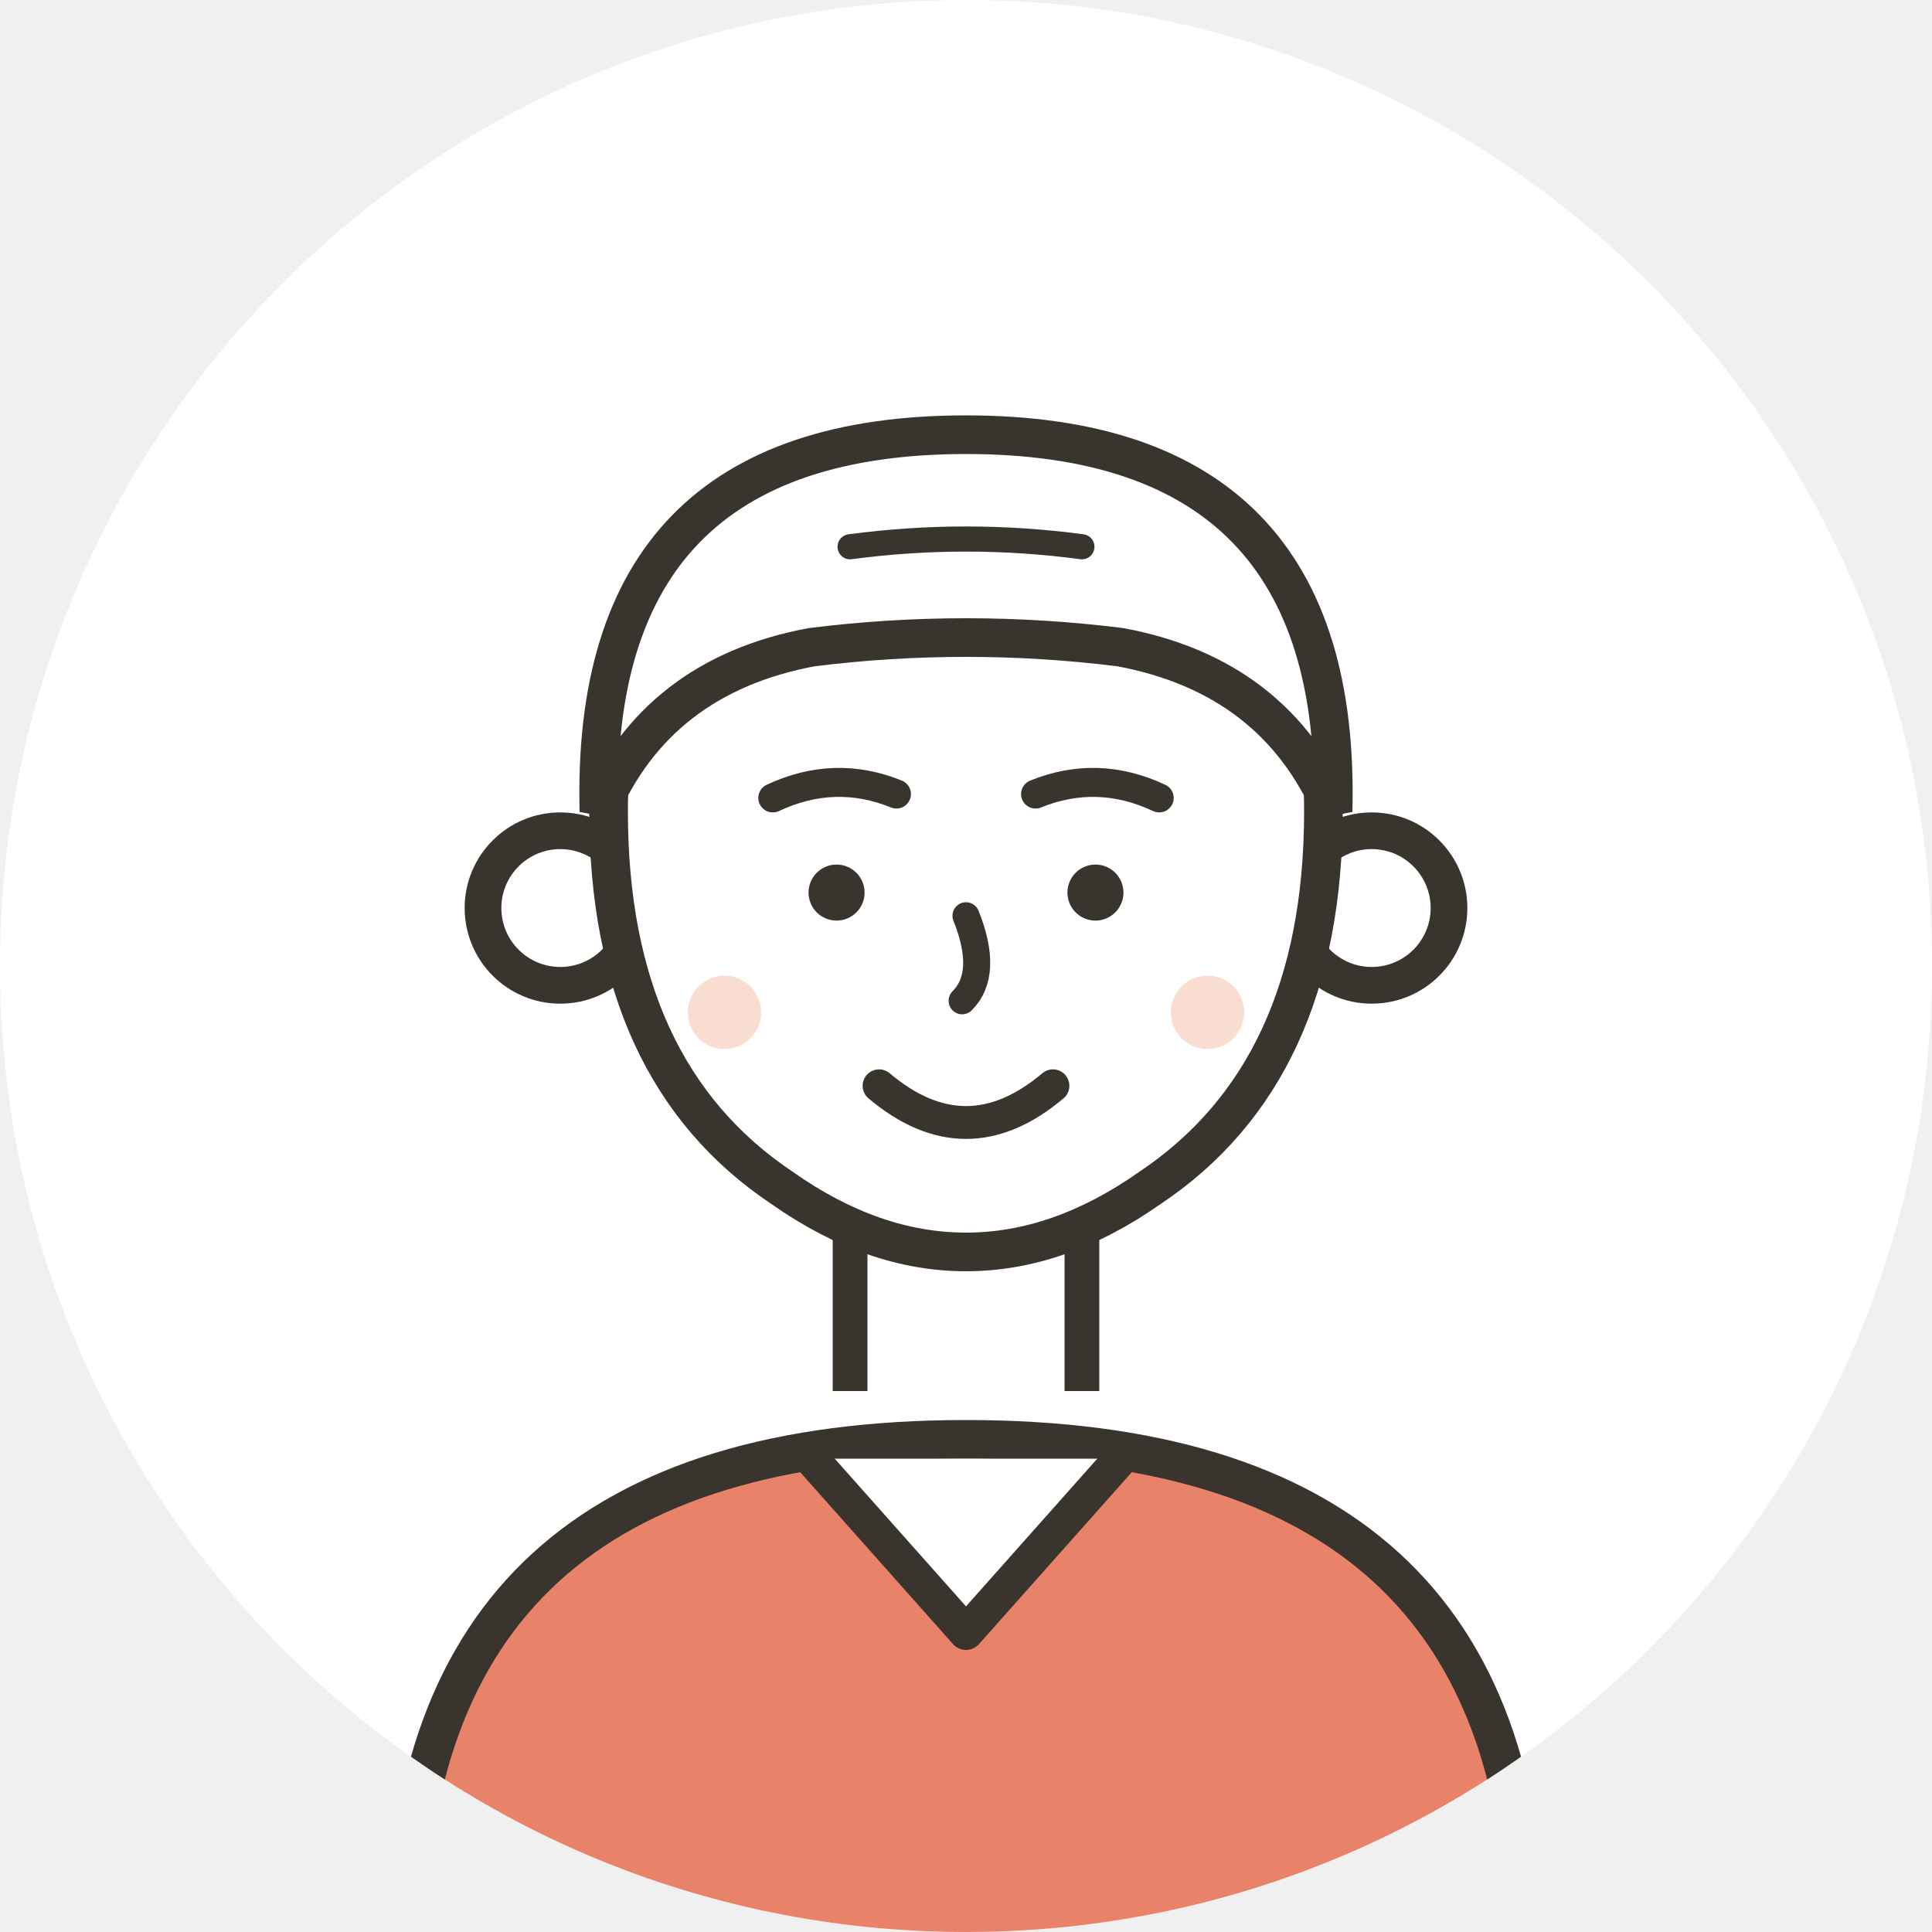
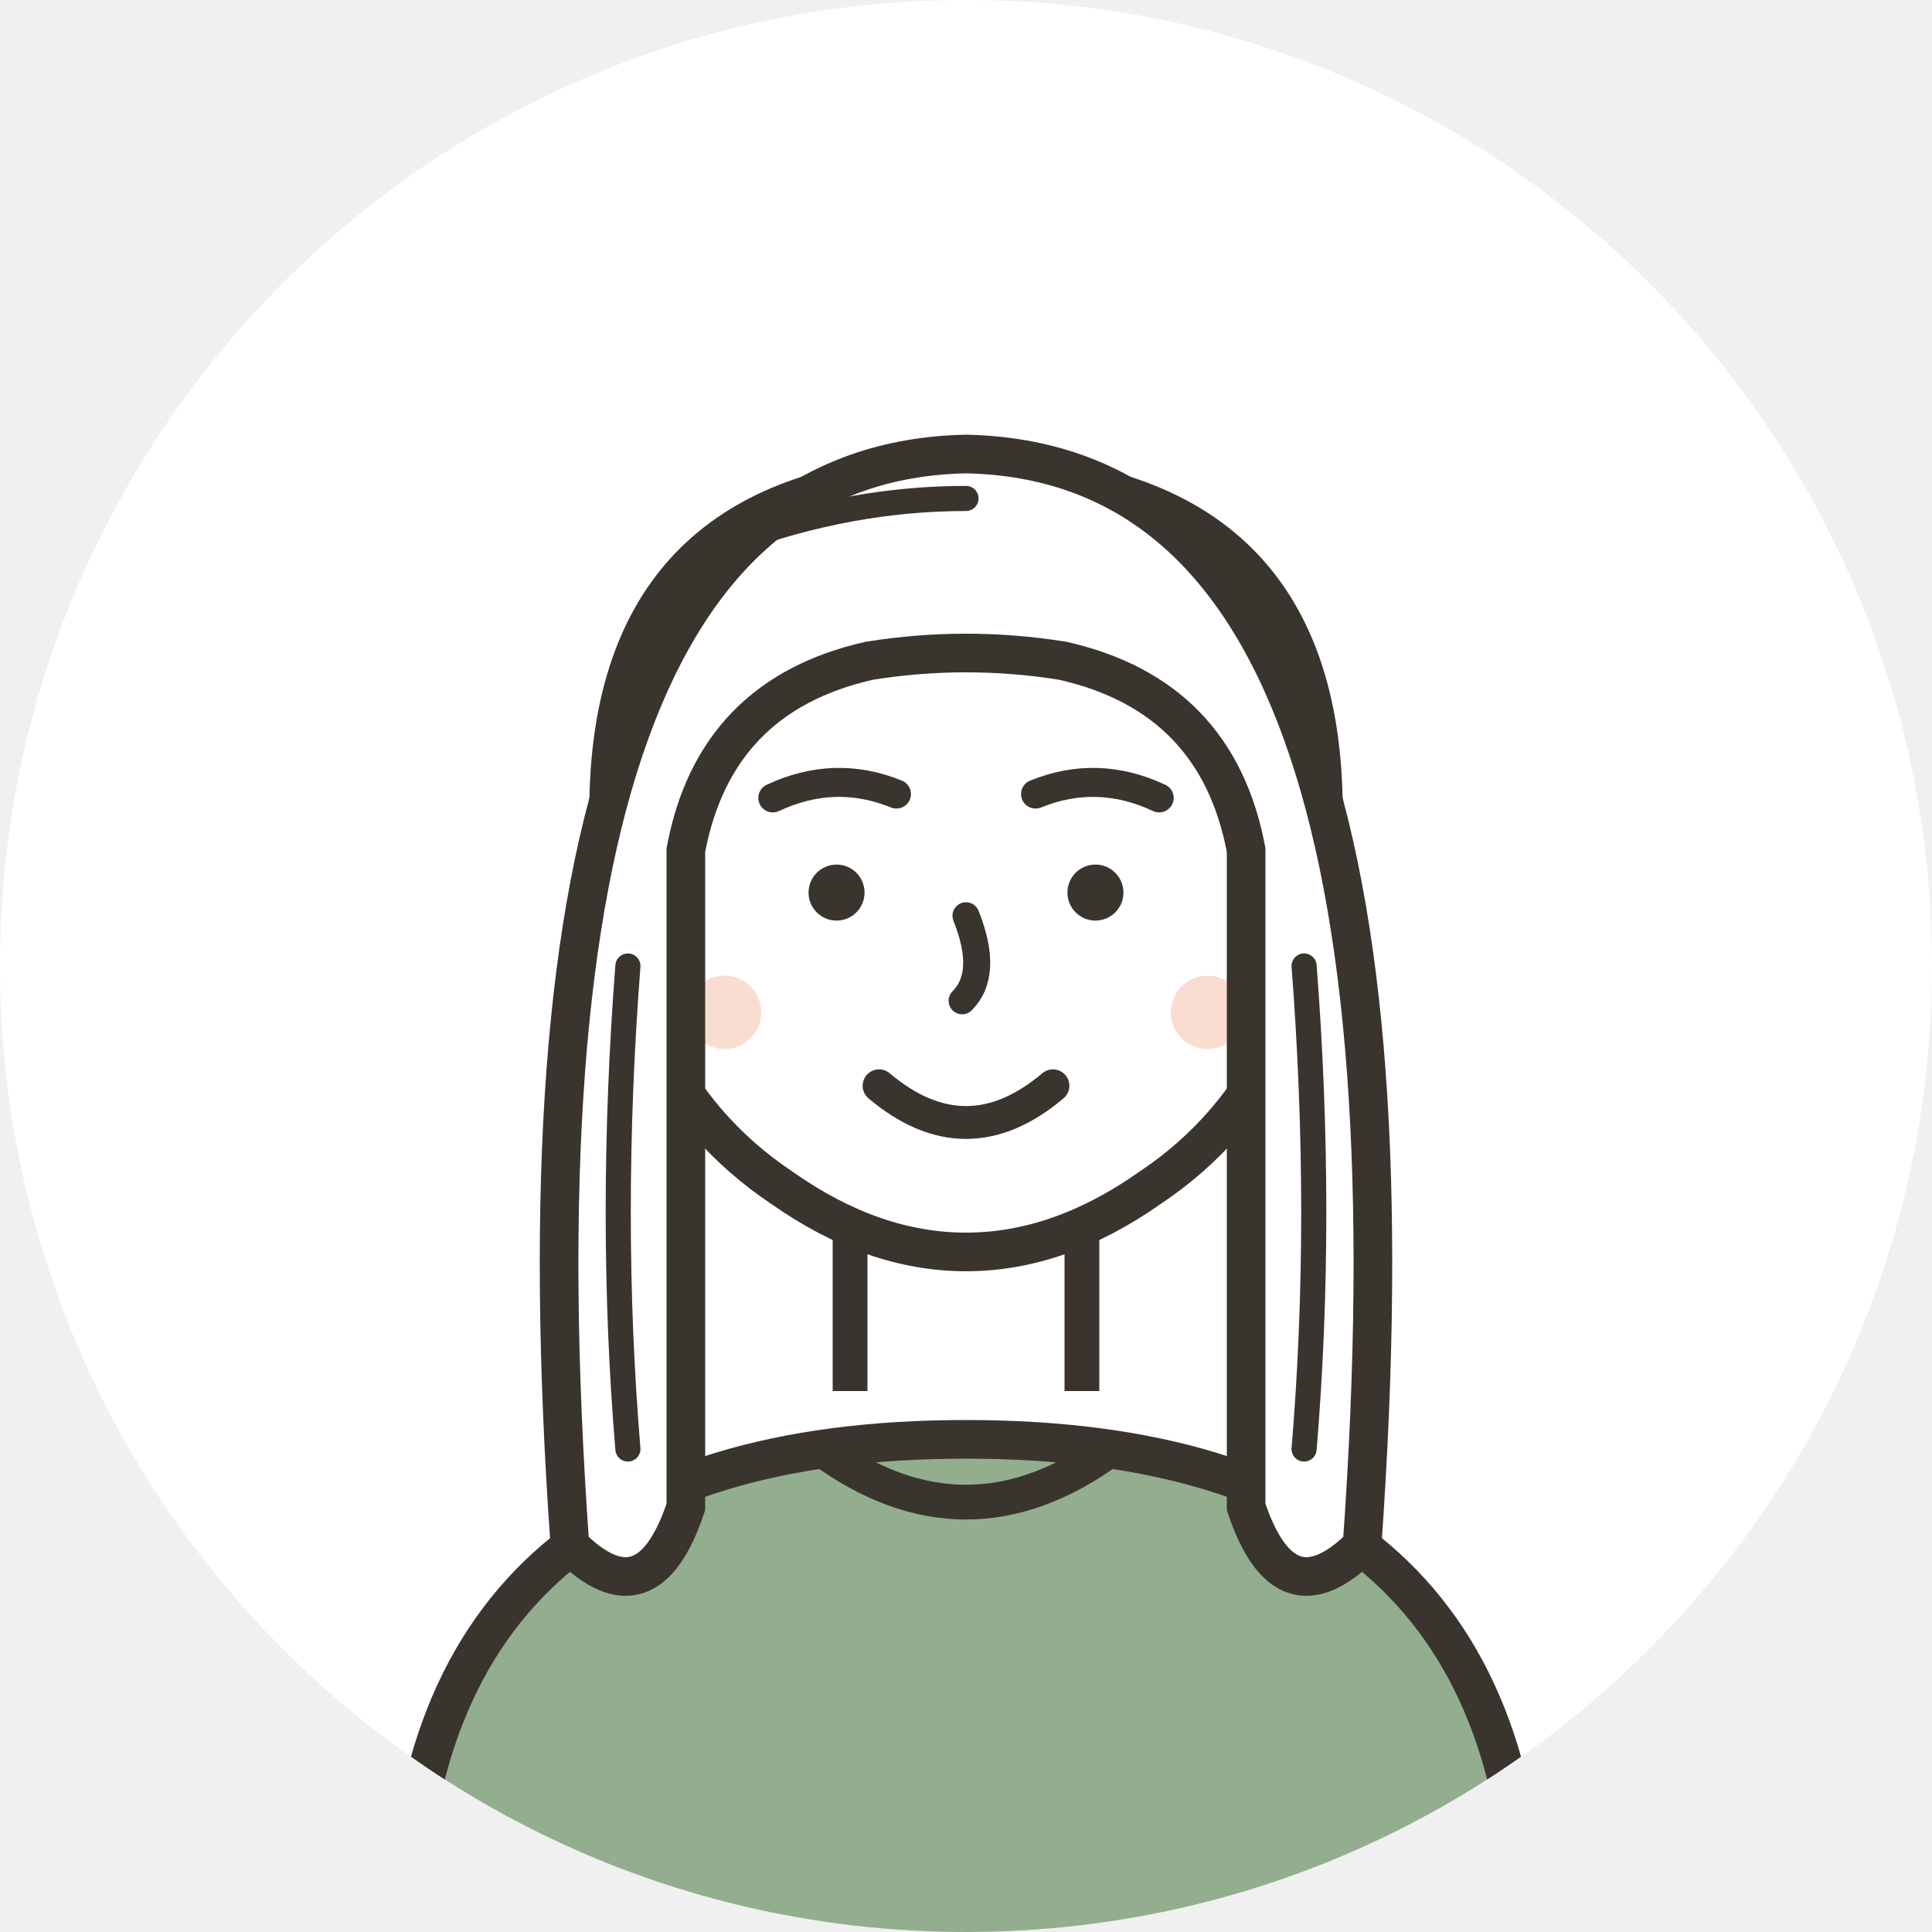
<svg xmlns="http://www.w3.org/2000/svg" viewBox="0 0 100 100">
  <circle cx="50" cy="50" r="50" fill="#FFFFFF" />
  <defs>
    <clipPath id="c">
      <circle cx="50" cy="50" r="50" />
    </clipPath>
  </defs>
  <g clip-path="url(#c)">
-     <path d="M21 101 Q21 74.5 50 74.5 Q79 74.5 79 101" fill="#E8836A" stroke="#3A342E" stroke-width="2" />
-     <path d="M42 75.5 L50 84.5 L58 75.5" fill="#FFFFFF" stroke="#3A342E" stroke-width="1.8" stroke-linejoin="round" />
-     <circle cx="29" cy="47" r="4" fill="#FFFFFF" stroke="#3A342E" stroke-width="1.9" />
-     <circle cx="71" cy="47" r="4" fill="#FFFFFF" stroke="#3A342E" stroke-width="1.9" />
+     <path d="M21 101 Q21 74.5 50 74.5 Q79 74.5 79 101" fill="#93AE8E" stroke="#3A342E" stroke-width="2" />
+     <path d="M42.5 75 Q50 80.5 57.5 75" fill="none" stroke="#3A342E" stroke-width="1.8" stroke-linecap="round" />
    <path d="M44 62 L44 72" stroke="#3A342E" stroke-width="1.8" />
    <path d="M56 62 L56 72" stroke="#3A342E" stroke-width="1.8" />
    <path d="M31.5 42 Q31.5 24.5 50 24.5 Q68.5 24.5 68.5 42 Q68.5 55.5 59.5 61.5 Q54.8 64.8 50 64.8 Q45.2 64.8 40.5 61.5 Q31.5 55.5 31.5 42 Z" fill="#FFFFFF" stroke="#3A342E" stroke-width="2" />
    <path d="M40 41.3 Q43.2 39.8 46.4 41.1" stroke="#3A342E" stroke-width="1.5" fill="none" stroke-linecap="round" />
    <path d="M53.6 41.1 Q56.8 39.8 60 41.3" stroke="#3A342E" stroke-width="1.5" fill="none" stroke-linecap="round" />
    <circle cx="43.3" cy="46.2" r="1.45" fill="#3A342E" />
    <circle cx="56.7" cy="46.2" r="1.45" fill="#3A342E" />
    <path d="M50 47.4 Q51.2 50.4 49.8 51.8" stroke="#3A342E" stroke-width="1.4" fill="none" stroke-linecap="round" />
    <path d="M45.5 56.2 Q50 60 54.5 56.2" stroke="#3A342E" stroke-width="1.7" fill="none" stroke-linecap="round" />
    <circle cx="37.5" cy="52.4" r="1.9" fill="#F3A98C" opacity="0.4" />
    <circle cx="62.5" cy="52.4" r="1.9" fill="#F3A98C" opacity="0.4" />
-     <path d="M31 42 Q30.5 22.5 50 22.5 Q69.5 22.5 69 42 Q66 35 58 33.5 Q50 32.5 42 33.5 Q34 35 31 42 Z" fill="#FFFFFF" stroke="#3A342E" stroke-width="2" />
-     <path d="M44 28.3 Q50 27.5 56 28.3" stroke="#3A342E" stroke-width="1.3" fill="none" stroke-linecap="round" />
+     <path d="M29.5 80 Q25.5 24 50 23.5 Q74.5 24 70.5 80 Q66.5 84 64.5 78 L64.5 44 Q63 36 55 34.2 Q50 33.4 45 34.2 Q37 36 35.5 44 L35.5 78 Q33.5 84 29.5 80 Z" fill="#FFFFFF" stroke="#3A342E" stroke-width="2" />
+     <path d="M38 28 Q44 25.8 50 25.8" stroke="#3A342E" stroke-width="1.3" fill="none" stroke-linecap="round" />
+     <path d="M32.5 50 Q31.5 63 32.5 75" stroke="#3A342E" stroke-width="1.3" fill="none" stroke-linecap="round" />
+     <path d="M67.5 50 Q68.5 63 67.5 75" stroke="#3A342E" stroke-width="1.3" fill="none" stroke-linecap="round" />
  </g>
</svg>
